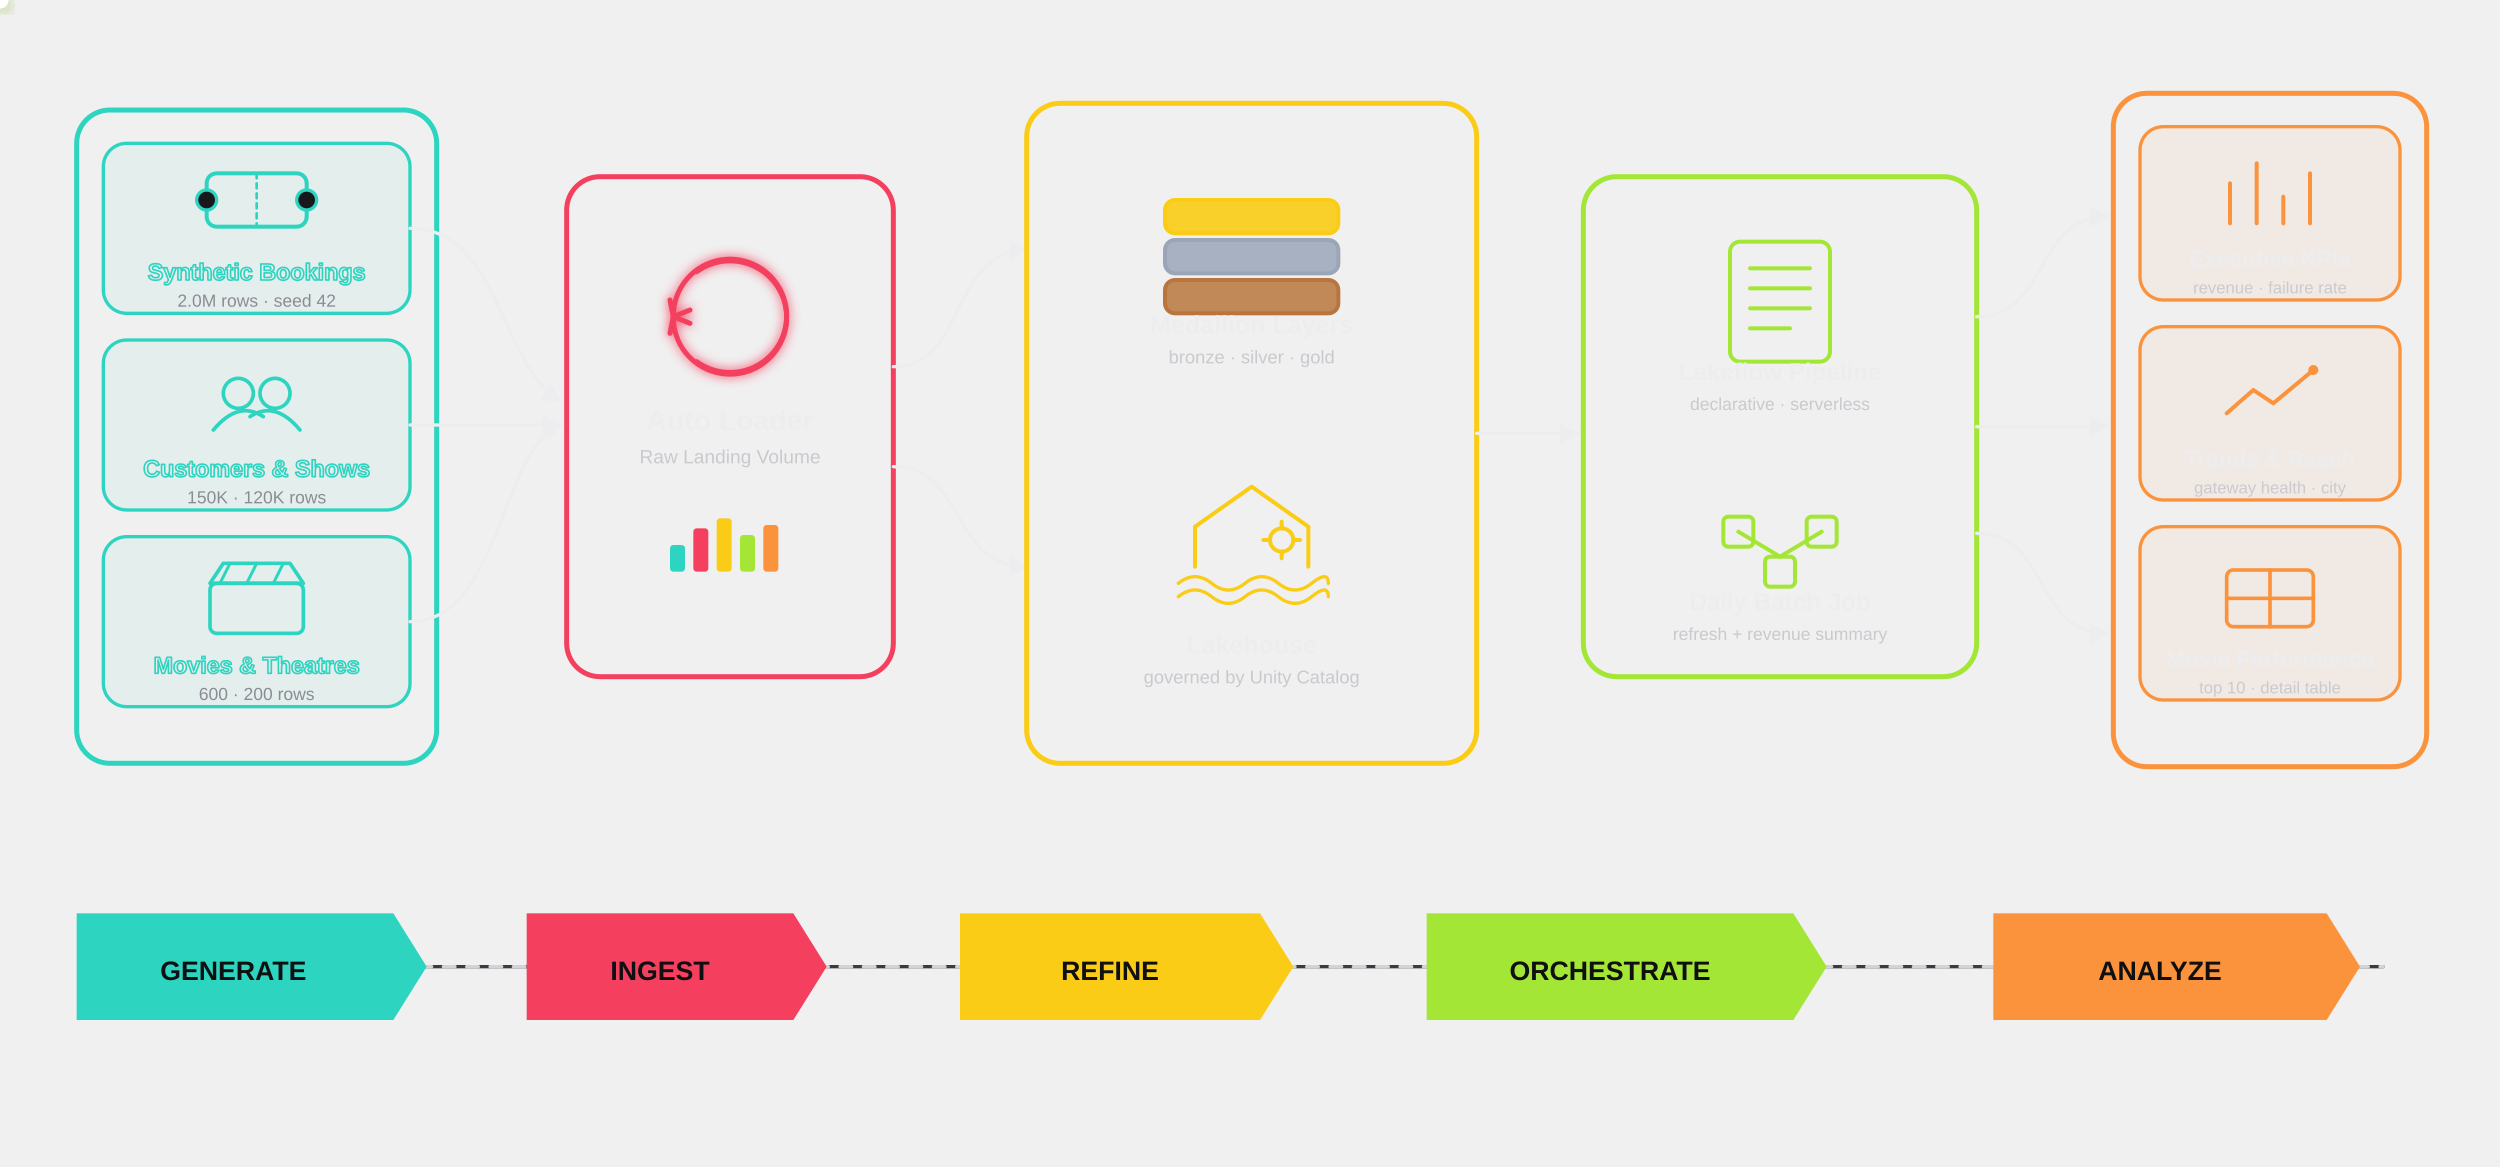
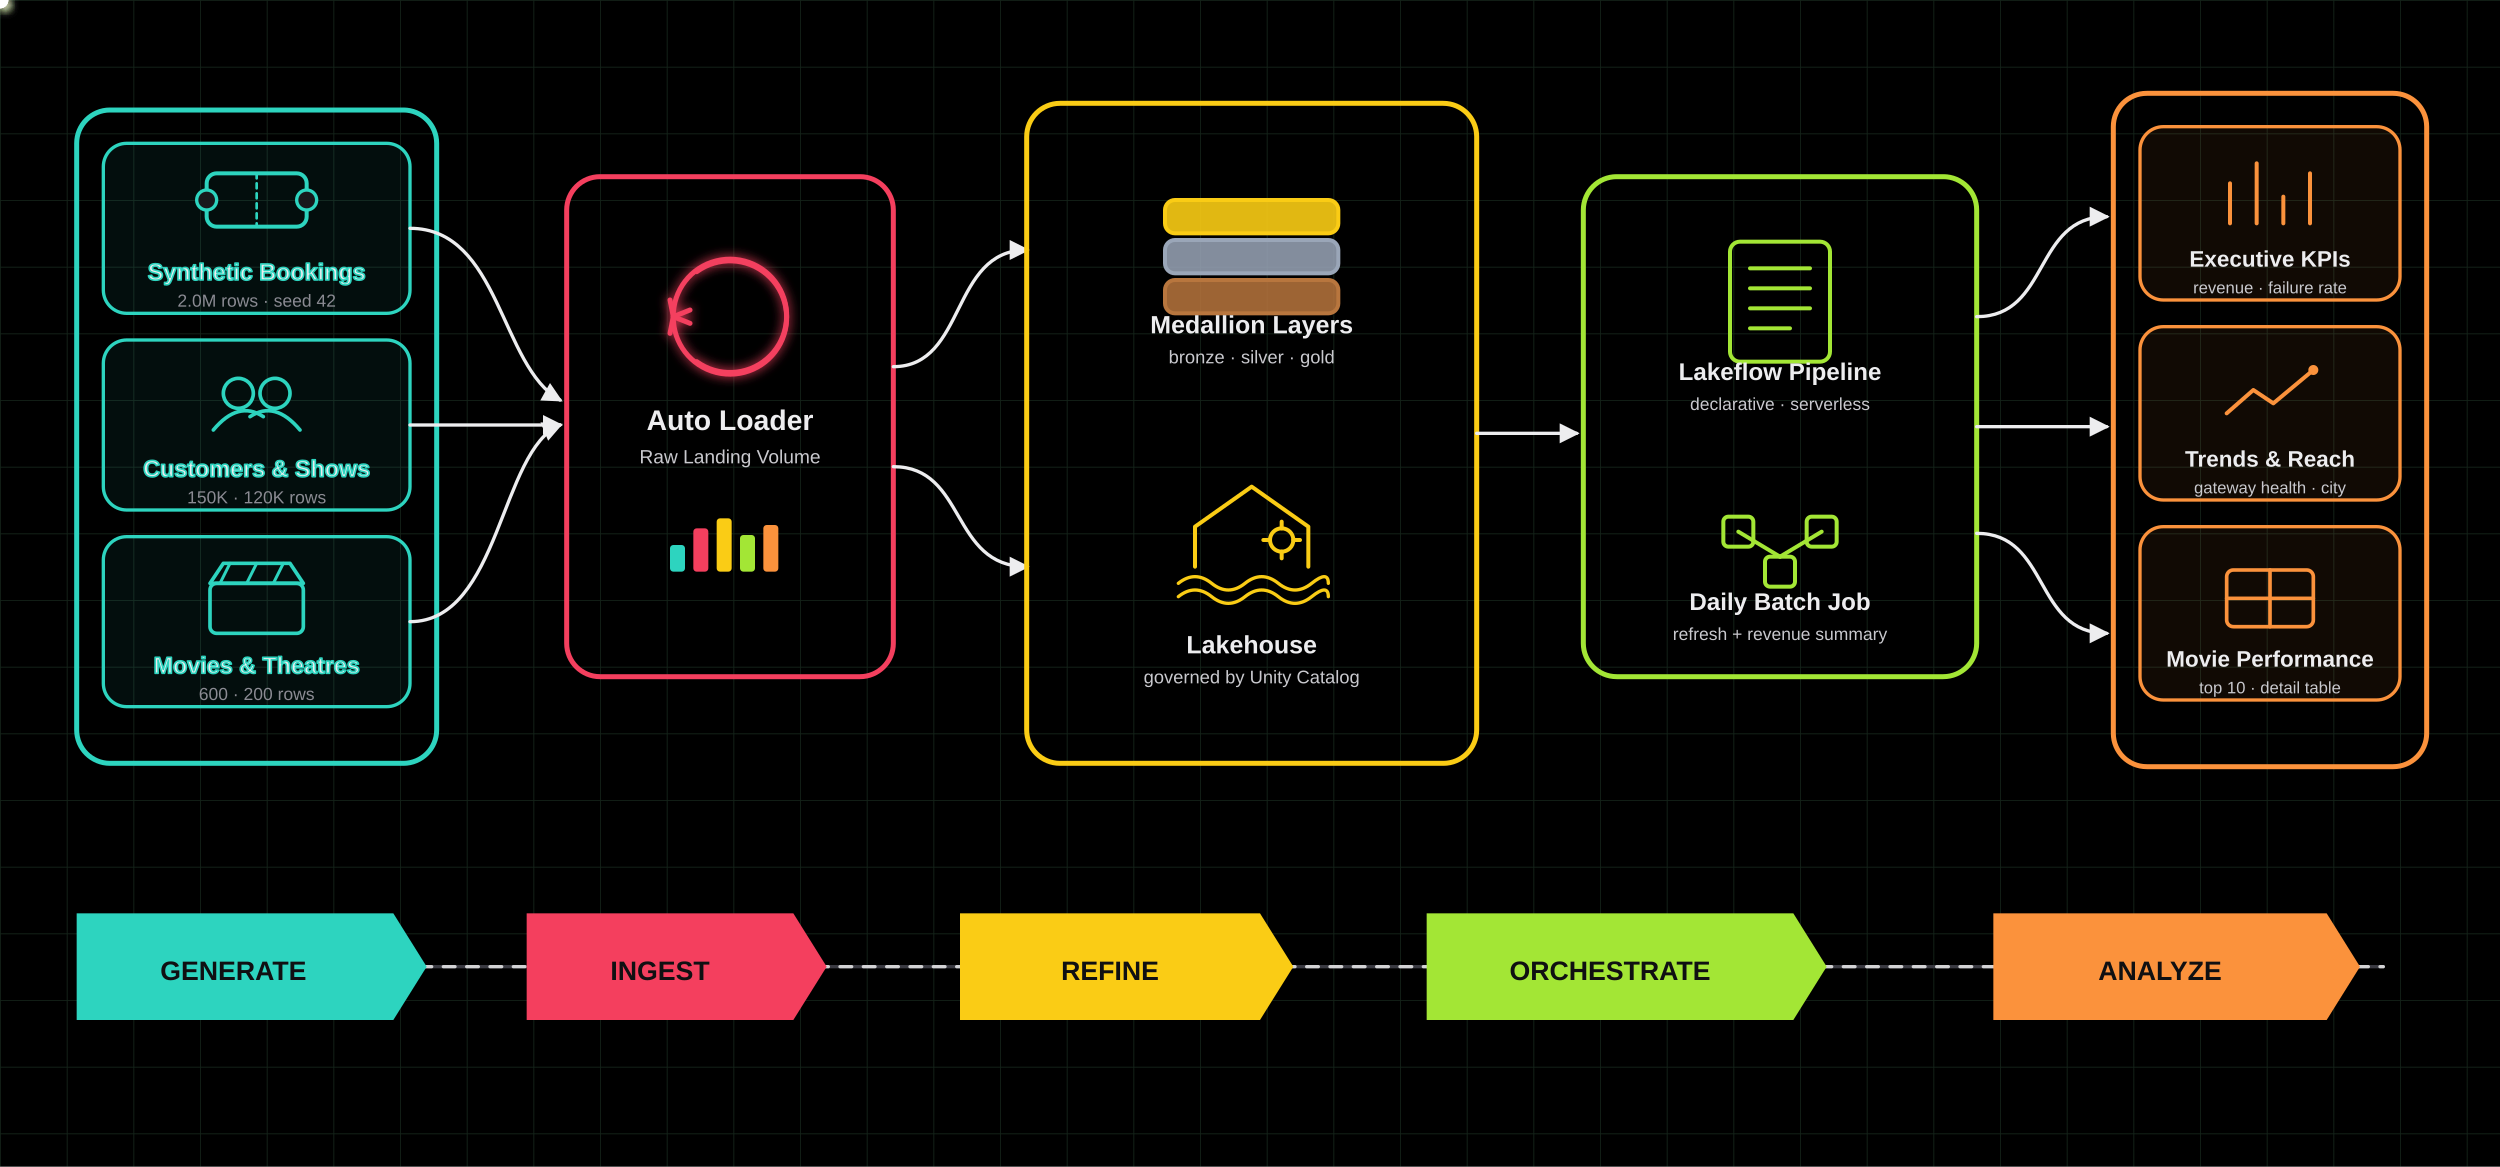
<svg xmlns="http://www.w3.org/2000/svg" viewBox="0 0 1500 700" role="img" aria-label="Five-stage architecture diagram. Collect: synthetic bookings, customers and shows, movies and theatres feed into Ingest: Auto Loader landing a raw volume. Ingest feeds Store: the medallion bronze, silver, gold layers governed by Unity Catalog as a lakehouse. Store feeds Compute: the Lakeflow Declarative Pipeline and the daily batch orchestration job. Compute feeds Consume: the AI/BI dashboard's executive KPIs, trends and reach, and movie performance table. A bottom bar labels the five stages Generate, Ingest, Refine, Orchestrate, Analyze, connected by dashed lines.">
  <style>
    .flow-dash { animation: dashmove 1.1s linear infinite; }
    @keyframes dashmove { to { stroke-dashoffset: -14; } }
    @media (prefers-reduced-motion: reduce) {
      .flow-dash { animation: none; }
      .motion-dot { display: none; }
    }
  </style>
  <defs>
    <marker id="nArrow" viewBox="0 0 10 10" refX="8.5" refY="5" markerWidth="6" markerHeight="6" orient="auto-start-reverse">
      <path d="M0,0 L10,5 L0,10 z" fill="#EDEDEF" />
    </marker>
    <filter id="glow" x="-60%" y="-60%" width="220%" height="220%">
      <feGaussianBlur stdDeviation="3.2" result="b" />
      <feMerge>
        <feMergeNode in="b" />
        <feMergeNode in="SourceGraphic" />
      </feMerge>
    </filter>
+     <pattern id="gridPattern" width="40" height="40" patternUnits="userSpaceOnUse">
+       <path d="M 40 0 L 0 0 0 40" fill="none" stroke="#86EFAC" stroke-opacity="0.15" stroke-width="1" />
+     </pattern>
  </defs>
+   <rect x="0" y="0" width="1500" height="700" fill="#000000" />
+   <rect x="0" y="0" width="1500" height="700" fill="url(#gridPattern)" />
  <g font-family="ui-sans-serif, Segoe UI, Helvetica Neue, Arial, sans-serif" stroke-linecap="round" stroke-linejoin="round">
    <g stroke="#2DD4BF">
      <rect x="46" y="66" width="216" height="392" rx="20" fill="none" stroke-width="3" />
      <rect x="62" y="86" width="184" height="102" rx="14" fill="#2DD4BF" fill-opacity="0.07" stroke-width="2" />
      <g transform="translate(154,120)">
        <rect x="-30" y="-16" width="60" height="32" rx="6" fill="none" stroke-width="2.4" />
        <circle cx="-30" cy="0" r="6" fill="#18181C" stroke-width="2" />
        <circle cx="30" cy="0" r="6" fill="#18181C" stroke-width="2" />
        <line x1="0" y1="-16" x2="0" y2="16" stroke-width="1.6" stroke-dasharray="3 3" />
      </g>
      <text x="154" y="168" text-anchor="middle" font-size="14" font-weight="700" fill="#EDEDEF">Synthetic Bookings</text>
      <text x="154" y="184" text-anchor="middle" font-size="10.5" fill="#8B8B93" stroke="none">2.0M rows · seed 42</text>
      <rect x="62" y="204" width="184" height="102" rx="14" fill="#2DD4BF" fill-opacity="0.07" stroke-width="2" />
      <g transform="translate(154,240)">
        <circle cx="-11" cy="-4" r="9" fill="none" stroke-width="2.2" />
        <circle cx="11" cy="-4" r="9" fill="none" stroke-width="2.2" />
        <path d="M-26,18 Q-11,0 4,10" fill="none" stroke-width="2.2" />
        <path d="M26,18 Q11,0 -4,10" fill="none" stroke-width="2.2" />
      </g>
      <text x="154" y="286" text-anchor="middle" font-size="14" font-weight="700" fill="#EDEDEF">Customers &amp; Shows</text>
      <text x="154" y="302" text-anchor="middle" font-size="10.5" fill="#8B8B93" stroke="none">150K · 120K rows</text>
      <rect x="62" y="322" width="184" height="102" rx="14" fill="#2DD4BF" fill-opacity="0.07" stroke-width="2" />
      <g transform="translate(154,356)">
        <rect x="-28" y="-6" width="56" height="30" rx="4" fill="none" stroke-width="2.2" />
        <path d="M-28,-6 L28,-6 L20,-18 L-20,-18 Z" fill="none" stroke-width="2.2" />
        <line x1="-16" y1="-18" x2="-22" y2="-6" stroke-width="1.8" />
        <line x1="0" y1="-18" x2="-6" y2="-6" stroke-width="1.8" />
        <line x1="16" y1="-18" x2="10" y2="-6" stroke-width="1.8" />
      </g>
      <text x="154" y="404" text-anchor="middle" font-size="14" font-weight="700" fill="#EDEDEF">Movies &amp; Theatres</text>
      <text x="154" y="420" text-anchor="middle" font-size="10.5" fill="#8B8B93" stroke="none">600 · 200 rows</text>
    </g>
    <g stroke="#EDEDEF" stroke-width="2" fill="none">
      <path id="p1" d="M246,137 C300,137 300,220 336,240" marker-end="url(#nArrow)" />
      <path id="p2" d="M246,255 L336,255" marker-end="url(#nArrow)" />
      <path id="p3" d="M246,373 C300,373 300,270 336,255" marker-end="url(#nArrow)" />
    </g>
    <circle class="motion-dot" r="4" fill="#2DD4BF" filter="url(#glow)">
      <animateMotion dur="2.6s" repeatCount="indefinite" begin="0s">
        <mpath href="#p1" />
      </animateMotion>
    </circle>
    <circle class="motion-dot" r="4" fill="#2DD4BF" filter="url(#glow)">
      <animateMotion dur="2.6s" repeatCount="indefinite" begin="0.6s">
        <mpath href="#p2" />
      </animateMotion>
    </circle>
    <circle class="motion-dot" r="4" fill="#2DD4BF" filter="url(#glow)">
      <animateMotion dur="2.6s" repeatCount="indefinite" begin="1.2s">
        <mpath href="#p3" />
      </animateMotion>
    </circle>
    <g stroke="#F43F5E">
      <rect x="340" y="106" width="196" height="300" rx="20" fill="none" stroke-width="3" />
      <g transform="translate(438,190)" fill="none" stroke-width="3" filter="url(#glow)">
        <path d="M -34 0 A 34 34 0 1 1 -20 27" />
        <path d="M -34 0 A 34 34 0 1 0 -20 -27" />
        <path d="M -36 -10 L -34 0 L -24 -4" />
        <path d="M -36 10 L -34 0 L -24 4" />
      </g>
      <text x="438" y="258" text-anchor="middle" font-size="17" font-weight="800" fill="#EDEDEF" stroke="none">Auto Loader</text>
      <text x="438" y="278" text-anchor="middle" font-size="11.5" fill="#C9C9CE" stroke="none">Raw Landing Volume</text>
      <g transform="translate(438,335)" stroke="none">
        <rect x="-36" y="-8" width="9" height="16" rx="2" fill="#2DD4BF" />
        <rect x="-22" y="-18" width="9" height="26" rx="2" fill="#F43F5E" />
        <rect x="-8" y="-24" width="9" height="32" rx="2" fill="#FACC15" />
        <rect x="6" y="-14" width="9" height="22" rx="2" fill="#A3E635" />
        <rect x="20" y="-20" width="9" height="28" rx="2" fill="#FB923C" />
      </g>
    </g>
    <g stroke="#EDEDEF" stroke-width="2" fill="none">
      <path id="p4" d="M536,220 C580,220 570,150 616,150" marker-end="url(#nArrow)" />
      <path id="p5" d="M536,280 C580,280 570,340 616,340" marker-end="url(#nArrow)" />
    </g>
    <circle class="motion-dot" r="4" fill="#F43F5E" filter="url(#glow)">
      <animateMotion dur="2.2s" repeatCount="indefinite" begin="0s">
        <mpath href="#p4" />
      </animateMotion>
    </circle>
    <circle class="motion-dot" r="4" fill="#F43F5E" filter="url(#glow)">
      <animateMotion dur="2.2s" repeatCount="indefinite" begin="1.1s">
        <mpath href="#p5" />
      </animateMotion>
    </circle>
    <g stroke="#FACC15">
      <rect x="616" y="62" width="270" height="396" rx="20" fill="none" stroke-width="3" />
      <g transform="translate(751,150)" stroke-width="2.4">
        <rect x="-52" y="18" width="104" height="20" rx="6" fill="#B8763E" fill-opacity="0.85" stroke="#B8763E" />
        <rect x="-52" y="-6" width="104" height="20" rx="6" fill="#9AA6B8" fill-opacity="0.85" stroke="#9AA6B8" />
        <rect x="-52" y="-30" width="104" height="20" rx="6" fill="#FACC15" fill-opacity="0.9" stroke="#FACC15" />
      </g>
      <text x="751" y="200" text-anchor="middle" font-size="15" font-weight="800" fill="#EDEDEF" stroke="none">Medallion Layers</text>
      <text x="751" y="218" text-anchor="middle" font-size="11" fill="#C9C9CE" stroke="none">bronze · silver · gold</text>
      <g transform="translate(751,330)" fill="none" stroke-width="2.4">
        <path d="M-34,10 L-34,-14 L0,-38 L34,-14 L34,10" />
        <circle cx="18" cy="-6" r="7" />
        <line x1="18" y1="-13" x2="18" y2="-17" />
        <line x1="18" y1="1" x2="18" y2="5" />
        <line x1="11" y1="-6" x2="7" y2="-6" />
        <line x1="25" y1="-6" x2="29" y2="-6" />
        <path d="M-44,20 Q-34,12 -24,20 T-4,20 T16,20 T36,20 T46,20" stroke-width="2" />
        <path d="M-44,28 Q-34,20 -24,28 T-4,28 T16,28 T36,28 T46,28" stroke-width="2" />
      </g>
      <text x="751" y="392" text-anchor="middle" font-size="15" font-weight="800" fill="#EDEDEF" stroke="none">Lakehouse</text>
      <text x="751" y="410" text-anchor="middle" font-size="11" fill="#C9C9CE" stroke="none">governed by Unity Catalog</text>
    </g>
    <path id="p6" d="M886,260 L946,260" stroke="#EDEDEF" stroke-width="2" fill="none" marker-end="url(#nArrow)" />
    <circle class="motion-dot" r="4" fill="#FACC15" filter="url(#glow)">
      <animateMotion dur="1.4s" repeatCount="indefinite" begin="0s">
        <mpath href="#p6" />
      </animateMotion>
    </circle>
    <g stroke="#A3E635">
      <rect x="950" y="106" width="236" height="300" rx="20" fill="none" stroke-width="3" />
      <g transform="translate(1068,175)" fill="none" stroke-width="2.4">
        <rect x="-30" y="-30" width="60" height="72" rx="6" />
        <line x1="-18" y1="-14" x2="18" y2="-14" />
        <line x1="-18" y1="-2" x2="18" y2="-2" />
        <line x1="-18" y1="10" x2="18" y2="10" />
        <line x1="-18" y1="22" x2="6" y2="22" />
      </g>
      <text x="1068" y="228" text-anchor="middle" font-size="14.5" font-weight="800" fill="#EDEDEF" stroke="none">Lakeflow Pipeline</text>
      <text x="1068" y="246" text-anchor="middle" font-size="10.5" fill="#C9C9CE" stroke="none">declarative · serverless</text>
      <g transform="translate(1068,320)" fill="none" stroke-width="2.4">
        <rect x="-34" y="-10" width="18" height="18" rx="3" />
        <rect x="16" y="-10" width="18" height="18" rx="3" />
        <rect x="-9" y="14" width="18" height="18" rx="3" />
        <line x1="-25" y1="-1" x2="0" y2="14" />
        <line x1="25" y1="-1" x2="0" y2="14" />
      </g>
      <text x="1068" y="366" text-anchor="middle" font-size="14.5" font-weight="800" fill="#EDEDEF" stroke="none">Daily Batch Job</text>
      <text x="1068" y="384" text-anchor="middle" font-size="10.5" fill="#C9C9CE" stroke="none">refresh + revenue summary</text>
    </g>
    <g stroke="#EDEDEF" stroke-width="2" fill="none">
      <path id="p7" d="M1186,190 C1230,190 1220,130 1264,130" marker-end="url(#nArrow)" />
      <path id="p8" d="M1186,256 L1264,256" marker-end="url(#nArrow)" />
      <path id="p9" d="M1186,320 C1230,320 1220,380 1264,380" marker-end="url(#nArrow)" />
    </g>
    <circle class="motion-dot" r="4" fill="#A3E635" filter="url(#glow)">
      <animateMotion dur="2.2s" repeatCount="indefinite" begin="0s">
        <mpath href="#p7" />
      </animateMotion>
    </circle>
    <circle class="motion-dot" r="4" fill="#A3E635" filter="url(#glow)">
      <animateMotion dur="2.2s" repeatCount="indefinite" begin="0.7s">
        <mpath href="#p8" />
      </animateMotion>
    </circle>
    <circle class="motion-dot" r="4" fill="#A3E635" filter="url(#glow)">
      <animateMotion dur="2.2s" repeatCount="indefinite" begin="1.4s">
        <mpath href="#p9" />
      </animateMotion>
    </circle>
    <g stroke="#FB923C">
      <rect x="1268" y="56" width="188" height="404" rx="20" fill="none" stroke-width="3" />
      <rect x="1284" y="76" width="156" height="104" rx="14" fill="#FB923C" fill-opacity="0.07" stroke-width="2" />
      <g transform="translate(1362,116)" fill="none" stroke-width="2.4">
        <line x1="-24" y1="18" x2="-24" y2="-6" />
        <line x1="-8" y1="18" x2="-8" y2="-18" />
        <line x1="8" y1="18" x2="8" y2="2" />
        <line x1="24" y1="18" x2="24" y2="-12" />
      </g>
      <text x="1362" y="160" text-anchor="middle" font-size="13.5" font-weight="800" fill="#EDEDEF" stroke="none">Executive KPIs</text>
      <text x="1362" y="176" text-anchor="middle" font-size="10" fill="#C9C9CE" stroke="none">revenue · failure rate</text>
      <rect x="1284" y="196" width="156" height="104" rx="14" fill="#FB923C" fill-opacity="0.07" stroke-width="2" />
      <g transform="translate(1362,238)" fill="none" stroke-width="2.4">
        <polyline points="-26,10 -10,-4 2,4 26,-16" />
        <circle cx="26" cy="-16" r="3" fill="#FB923C" stroke="none" />
      </g>
      <text x="1362" y="280" text-anchor="middle" font-size="13.5" font-weight="800" fill="#EDEDEF" stroke="none">Trends &amp; Reach</text>
      <text x="1362" y="296" text-anchor="middle" font-size="10" fill="#C9C9CE" stroke="none">gateway health · city</text>
      <rect x="1284" y="316" width="156" height="104" rx="14" fill="#FB923C" fill-opacity="0.07" stroke-width="2" />
      <g transform="translate(1362,358)" fill="none" stroke-width="2.2">
        <rect x="-26" y="-16" width="52" height="34" rx="4" />
        <line x1="-26" y1="1" x2="26" y2="1" />
        <line x1="0" y1="-16" x2="0" y2="18" />
      </g>
      <text x="1362" y="400" text-anchor="middle" font-size="13.5" font-weight="800" fill="#EDEDEF" stroke="none">Movie Performance</text>
      <text x="1362" y="416" text-anchor="middle" font-size="10" fill="#C9C9CE" stroke="none">top 10 · detail table</text>
    </g>
    <path id="flowBar" d="M70,580 L1430,580" fill="none" stroke="#3A3A42" stroke-width="2" />
    <path class="flow-dash" d="M70,580 L1430,580" fill="none" stroke="#EDEDEF" stroke-width="2" stroke-dasharray="7 7" opacity="0.85" />
    <circle class="motion-dot" r="5" fill="#FFFFFF" filter="url(#glow)">
      <animateMotion dur="4s" repeatCount="indefinite" begin="0s">
        <mpath href="#flowBar" />
      </animateMotion>
    </circle>
    <circle class="motion-dot" r="5" fill="#FFFFFF" filter="url(#glow)">
      <animateMotion dur="4s" repeatCount="indefinite" begin="-1.33s">
        <mpath href="#flowBar" />
      </animateMotion>
    </circle>
    <circle class="motion-dot" r="5" fill="#FFFFFF" filter="url(#glow)">
      <animateMotion dur="4s" repeatCount="indefinite" begin="-2.66s">
        <mpath href="#flowBar" />
      </animateMotion>
    </circle>
    <g stroke="none">
      <polygon points="46,548 236,548 256,580 236,612 46,612" fill="#2DD4BF" />
      <text x="140" y="588" text-anchor="middle" font-size="16" font-weight="800" fill="#101012">GENERATE</text>
      <polygon points="316,548 476,548 496,580 476,612 316,612" fill="#F43F5E" />
      <text x="396" y="588" text-anchor="middle" font-size="16" font-weight="800" fill="#101012">INGEST</text>
      <polygon points="576,548 756,548 776,580 756,612 576,612" fill="#FACC15" />
      <text x="666" y="588" text-anchor="middle" font-size="16" font-weight="800" fill="#101012">REFINE</text>
      <polygon points="856,548 1076,548 1096,580 1076,612 856,612" fill="#A3E635" />
      <text x="966" y="588" text-anchor="middle" font-size="16" font-weight="800" fill="#101012">ORCHESTRATE</text>
      <polygon points="1196,548 1396,548 1416,580 1396,612 1196,612" fill="#FB923C" />
      <text x="1296" y="588" text-anchor="middle" font-size="16" font-weight="800" fill="#101012">ANALYZE</text>
    </g>
  </g>
</svg>
